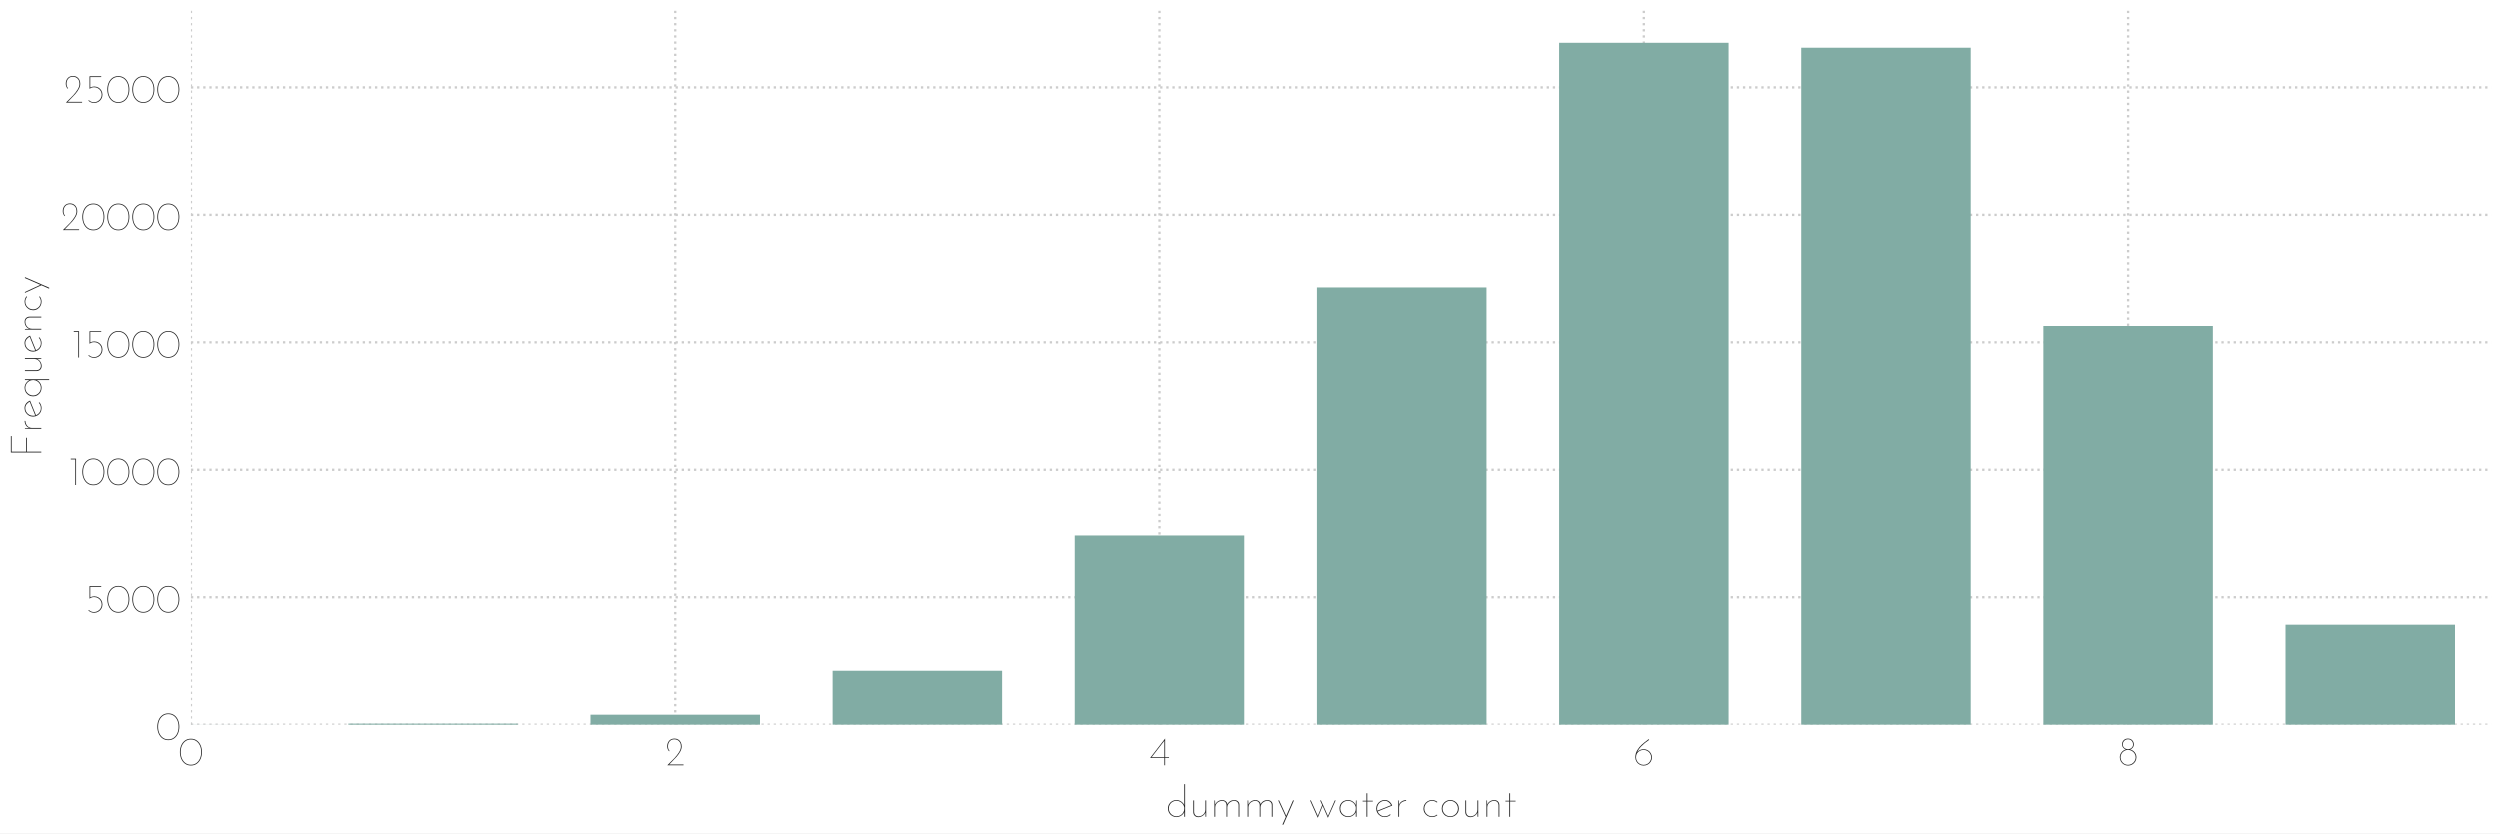
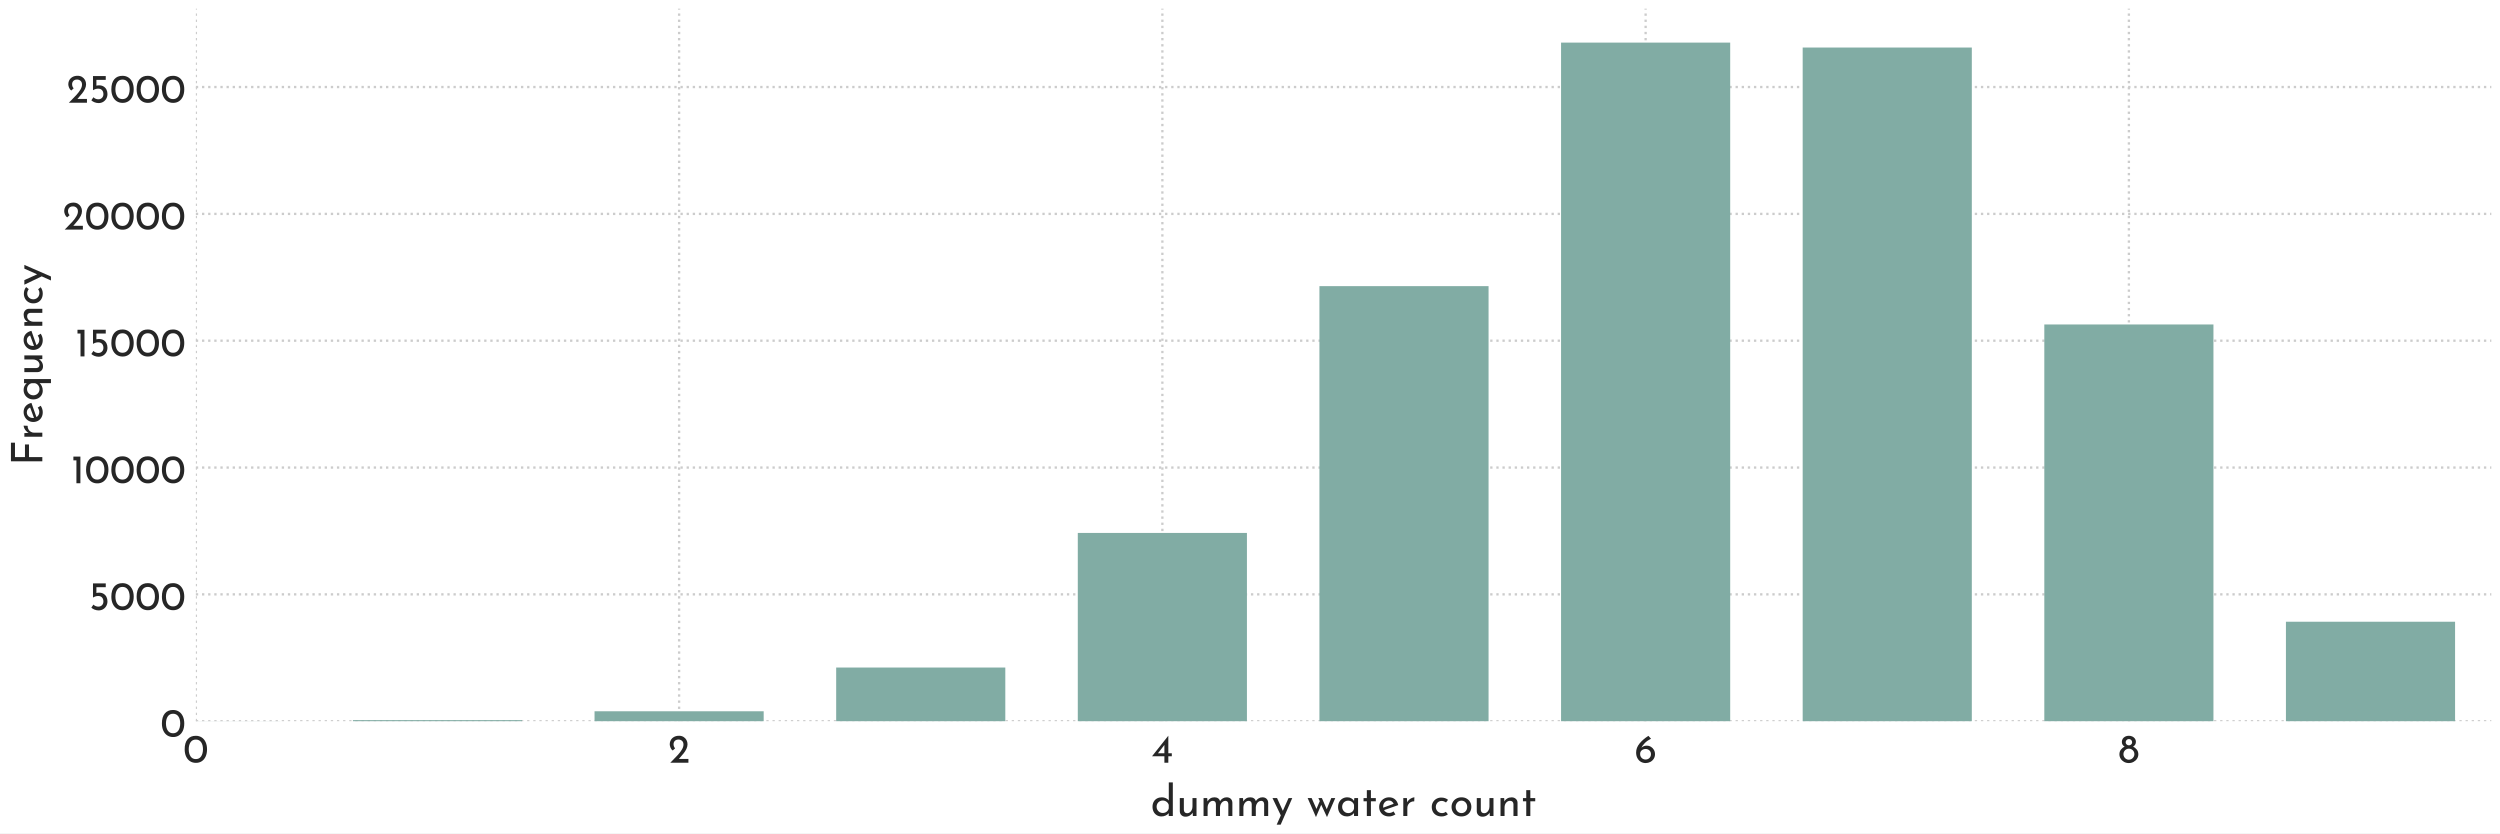
<svg xmlns="http://www.w3.org/2000/svg" xmlns:xlink="http://www.w3.org/1999/xlink" height="288pt" version="1.1" viewBox="0 0 864 288" width="864pt">
  <defs>
    <style type="text/css">
*{stroke-linecap:butt;stroke-linejoin:round;}
  </style>
  </defs>
  <g id="figure_1">
    <g id="patch_1">
      <path d="M 0 288  L 864 288  L 864 0  L 0 0  z " style="fill:#ffffff;" />
    </g>
    <g id="axes_1">
      <g id="patch_2">
-         <path d="M 65.992 250.444  L 861 250.444  L 861 3  L 65.992 3  z " style="fill:#ffffff;" />
+         <path d="M 67.689 249.252  L 861 249.252  L 861 3  L 67.689 3  z " style="fill:#ffffff;" />
      </g>
      <g id="matplotlib.axis_1">
        <g id="xtick_1">
          <g id="line2d_1">
-             <path clip-path="url(#p18c284325f)" d="M 65.992 250.444  L 65.992 3  " style="fill:none;stroke:#cccccc;stroke-dasharray:0.8,1.32;stroke-dashoffset:0;stroke-width:0.8;" />
+             <path clip-path="url(#pb345ed0840)" d="M 67.689 249.252  L 67.689 3  " style="fill:none;stroke:#cccccc;stroke-dasharray:0.8,1.32;stroke-dashoffset:0;stroke-width:0.8;" />
          </g>
          <g id="line2d_2" />
          <g id="text_1">
            <defs>
-               <path d="M 30.797 -0.594  Q 22.203 -0.594 16.047 4  Q 9.906 8.594 6.75 16.188  Q 3.594 23.797 3.594 32.594  Q 3.594 41.406 6.75 48.906  Q 9.906 56.406 16.047 60.953  Q 22.203 65.5 30.797 65.5  Q 39.406 65.5 45.594 60.953  Q 51.797 56.406 54.938 48.844  Q 58.094 41.297 58.094 32.594  Q 58.094 23.797 54.938 16.188  Q 51.797 8.594 45.594 4  Q 39.406 -0.594 30.797 -0.594  z M 30.797 1.297  Q 37.906 1.203 43.656 5  Q 49.406 8.797 52.75 15.891  Q 56.094 23 56.094 32.5  Q 56.094 42 52.75 49.047  Q 49.406 56.094 43.656 59.891  Q 37.906 63.703 30.797 63.594  Q 23.703 63.703 18 59.891  Q 12.297 56.094 8.938 49.047  Q 5.594 42 5.594 32.5  Q 5.594 23 8.938 15.891  Q 12.297 8.797 18 5  Q 23.703 1.203 30.797 1.297  z " id="JosefinSans-Thin-48" />
-             </defs>
-             <g style="fill:#262626;" transform="translate(61.67243 264.4721)scale(0.14 -0.14)">
-               <use xlink:href="#JosefinSans-Thin-48" />
+               <path d="M 31.203 -0.297  Q 23.094 -0.297 16.844 3.75  Q 10.594 7.797 7.094 15.391  Q 3.594 23 3.594 33.203  Q 3.594 49.5 10.938 58.047  Q 18.297 66.594 31.203 66.5  Q 39.297 66.5 45.547 62.5  Q 51.797 58.5 55.297 50.891  Q 58.797 43.297 58.797 33.203  Q 58.797 22.797 55.297 15.188  Q 51.797 7.594 45.547 3.594  Q 39.297 -0.406 31.203 -0.297  z M 31.094 9  Q 39.594 9 44.141 15.594  Q 48.703 22.203 48.797 33.406  Q 48.703 44.297 44.141 50.75  Q 39.594 57.203 31.094 57.203  Q 22.703 57.203 18.203 50.703  Q 13.703 44.203 13.594 33.203  Q 13.703 22.094 18.203 15.547  Q 22.703 9 31.094 9  z " id="JosefinSans-Regular-48" />
+             </defs>
+             <g style="fill:#262626;" transform="translate(63.32024 263.6019)scale(0.14 -0.14)">
+               <use xlink:href="#JosefinSans-Regular-48" />
            </g>
          </g>
        </g>
        <g id="xtick_2">
          <g id="line2d_3">
-             <path clip-path="url(#p18c284325f)" d="M 233.362 250.444  L 233.362 3  " style="fill:none;stroke:#cccccc;stroke-dasharray:0.8,1.32;stroke-dashoffset:0;stroke-width:0.8;" />
+             <path clip-path="url(#pb345ed0840)" d="M 234.702 249.252  L 234.702 3  " style="fill:none;stroke:#cccccc;stroke-dasharray:0.8,1.32;stroke-dashoffset:0;stroke-width:0.8;" />
          </g>
          <g id="line2d_4" />
          <g id="text_2">
            <defs>
-               <path d="M 45.297 1.906  L 45.297 0  L 5.297 0  Q 16.297 10.594 23.047 17.844  Q 29.797 25.094 34.297 32.438  Q 38.797 39.797 38.797 46.297  Q 38.797 52.594 36.344 56.547  Q 33.906 60.5 30.297 62.25  Q 26.703 64 23 64  Q 17 64 13.391 61.297  Q 9.797 58.594 8.344 54.688  Q 6.906 50.797 6.906 46.906  Q 6.906 39.703 10.797 35.5  L 9.594 34.406  Q 4.906 39.594 4.906 46.797  Q 4.906 55.094 9.75 60.5  Q 14.594 65.906 23.094 65.906  Q 28.297 65.906 32.344 63.406  Q 36.406 60.906 38.594 56.453  Q 40.797 52 40.797 46.406  Q 40.797 40.297 37.25 33.844  Q 33.703 27.406 28.641 21.594  Q 23.594 15.797 15.297 7.5  L 9.797 1.906  z " id="JosefinSans-Thin-50" />
-             </defs>
-             <g style="fill:#262626;" transform="translate(229.8902 264.4721)scale(0.14 -0.14)">
-               <use xlink:href="#JosefinSans-Thin-50" />
+               <path d="M 50.203 9.406  L 50.203 0  L 5.406 0  L 8.703 3.297  Q 18.906 13.5 24.594 19.797  Q 30.297 26.094 34.141 32.547  Q 38 39 38 44.797  Q 38 50.906 34.391 54.094  Q 30.797 57.297 25.594 57.297  Q 21.5 57.297 18.75 55.594  Q 16 53.906 14.75 51.297  Q 13.5 48.703 13.5 46.094  Q 13.5 39.703 17.406 35.594  L 11.5 30.203  Q 8.203 32.203 6.141 36.953  Q 4.094 41.703 4.094 45.906  Q 4.094 51.406 6.844 56.156  Q 9.594 60.906 14.797 63.75  Q 20 66.594 27.203 66.594  Q 33.297 66.594 38.047 63.75  Q 42.797 60.906 45.391 56.094  Q 48 51.297 48 45.594  Q 48 39.906 45.297 34.203  Q 42.594 28.5 38.641 23.5  Q 34.703 18.5 28.094 11.094  L 26.594 9.406  z " id="JosefinSans-Regular-50" />
+             </defs>
+             <g style="fill:#262626;" transform="translate(230.8865 263.6019)scale(0.14 -0.14)">
+               <use xlink:href="#JosefinSans-Regular-50" />
            </g>
          </g>
        </g>
        <g id="xtick_3">
          <g id="line2d_5">
-             <path clip-path="url(#p18c284325f)" d="M 400.732 250.444  L 400.732 3  " style="fill:none;stroke:#cccccc;stroke-dasharray:0.8,1.32;stroke-dashoffset:0;stroke-width:0.8;" />
+             <path clip-path="url(#pb345ed0840)" d="M 401.714 249.252  L 401.714 3  " style="fill:none;stroke:#cccccc;stroke-dasharray:0.8,1.32;stroke-dashoffset:0;stroke-width:0.8;" />
          </g>
          <g id="line2d_6" />
          <g id="text_3">
            <defs>
-               <path d="M 48.797 19.906  L 48.797 18.094  L 39.203 18.094  L 39.203 0  L 37.203 0  L 37.203 18.094  L 2.297 18.094  L 2.297 18.203  L 39.094 65.906  L 39.203 65.906  L 39.203 19.906  z M 37.203 19.906  L 37.203 60.5  L 5.797 19.906  z " id="JosefinSans-Thin-52" />
-             </defs>
-             <g style="fill:#262626;" transform="translate(397.1903 264.4721)scale(0.14 -0.14)">
-               <use xlink:href="#JosefinSans-Thin-52" />
+               <path d="M 50.094 23.406  L 50.094 15.906  L 41.5 15.906  L 41.5 0  L 31.797 0  L 31.797 15.906  L 1.297 15.906  L 1.297 16  L 41.406 66.594  L 41.5 66.594  L 41.5 23.406  z M 31.797 23.406  L 31.797 43.906  L 15.906 23.406  z " id="JosefinSans-Regular-52" />
+             </defs>
+             <g style="fill:#262626;" transform="translate(397.9628 263.6019)scale(0.14 -0.14)">
+               <use xlink:href="#JosefinSans-Regular-52" />
            </g>
          </g>
        </g>
        <g id="xtick_4">
          <g id="line2d_7">
-             <path clip-path="url(#p18c284325f)" d="M 568.102 250.444  L 568.102 3  " style="fill:none;stroke:#cccccc;stroke-dasharray:0.8,1.32;stroke-dashoffset:0;stroke-width:0.8;" />
+             <path clip-path="url(#pb345ed0840)" d="M 568.727 249.252  L 568.727 3  " style="fill:none;stroke:#cccccc;stroke-dasharray:0.8,1.32;stroke-dashoffset:0;stroke-width:0.8;" />
          </g>
          <g id="line2d_8" />
          <g id="text_4">
            <defs>
-               <path d="M 25.797 39.703  Q 31.297 39.703 35.938 36.953  Q 40.594 34.203 43.344 29.547  Q 46.094 24.906 46.094 19.406  Q 46.094 13.906 43.344 9.25  Q 40.594 4.594 35.844 1.891  Q 31.094 -0.797 25.5 -0.797  Q 19.906 -0.797 15.156 1.953  Q 10.406 4.703 7.656 9.391  Q 4.906 14.094 4.906 19.703  Q 4.906 29.094 9.703 37.094  Q 14.5 45.094 21.047 50.938  Q 27.594 56.797 37.906 64.406  L 39.203 62.703  Q 27.703 55 20.25 47.344  Q 12.797 39.703 9.906 32.703  Q 12.797 36.094 16.938 37.891  Q 21.094 39.703 25.797 39.703  z M 25.406 1  Q 30.5 1 34.797 3.453  Q 39.094 5.906 41.594 10.156  Q 44.094 14.406 44.094 19.406  Q 44.094 24.5 41.594 28.75  Q 39.094 33 34.797 35.453  Q 30.5 37.906 25.406 37.906  Q 20.297 37.906 16.047 35.656  Q 11.797 33.406 9.297 29.406  Q 6.797 25.406 6.797 20.203  L 6.797 19.406  Q 6.797 14.406 9.297 10.203  Q 11.797 6 16.047 3.5  Q 20.297 1 25.406 1  z " id="JosefinSans-Thin-54" />
-             </defs>
-             <g style="fill:#262626;" transform="translate(564.462 264.4721)scale(0.14 -0.14)">
-               <use xlink:href="#JosefinSans-Thin-54" />
+               <path d="M 30.594 42.203  Q 35.703 42.203 40.25 39.453  Q 44.797 36.703 47.594 31.891  Q 50.406 27.094 50.406 21.203  Q 50.406 14.703 47.203 9.703  Q 44 4.703 38.703 1.953  Q 33.406 -0.797 27.406 -0.797  Q 20.703 -0.797 15.344 2.391  Q 10 5.594 6.891 11.5  Q 3.797 17.406 3.797 25.297  Q 3.797 37.203 12.25 47.5  Q 20.703 57.797 34.094 66.406  L 40.594 59.297  Q 31.703 54.906 25.703 49.047  Q 19.703 43.203 16.906 37  Q 22.094 42.203 30.594 42.203  z M 27 7.906  Q 32.703 7.906 36.547 11.594  Q 40.406 15.297 40.406 21.203  Q 40.406 26.906 36.547 30.453  Q 32.703 34 27 34  Q 23.406 34 20.344 32.453  Q 17.297 30.906 15.5 28.25  Q 13.703 25.594 13.703 22.5  L 13.703 20.703  Q 13.703 17.297 15.5 14.344  Q 17.297 11.406 20.344 9.656  Q 23.406 7.906 27 7.906  z " id="JosefinSans-Regular-54" />
+             </defs>
+             <g style="fill:#262626;" transform="translate(564.9123 263.6019)scale(0.14 -0.14)">
+               <use xlink:href="#JosefinSans-Regular-54" />
            </g>
          </g>
        </g>
        <g id="xtick_5">
          <g id="line2d_9">
-             <path clip-path="url(#p18c284325f)" d="M 735.472 250.444  L 735.472 3  " style="fill:none;stroke:#cccccc;stroke-dasharray:0.8,1.32;stroke-dashoffset:0;stroke-width:0.8;" />
+             <path clip-path="url(#pb345ed0840)" d="M 735.74 249.252  L 735.74 3  " style="fill:none;stroke:#cccccc;stroke-dasharray:0.8,1.32;stroke-dashoffset:0;stroke-width:0.8;" />
          </g>
          <g id="line2d_10" />
          <g id="text_5">
            <defs>
-               <path d="M 4.906 19.594  Q 4.906 26.5 9.094 31.844  Q 13.297 37.203 19.797 39  Q 15.594 40.406 13 43.75  Q 10.406 47.094 10.406 51.203  Q 10.406 57.594 14.406 61.75  Q 18.406 65.906 25 65.906  Q 31.594 65.906 35.594 61.703  Q 39.594 57.5 39.594 51.094  Q 39.594 47 37.094 43.703  Q 34.594 40.406 30.594 39  Q 37.297 37.297 41.641 31.938  Q 46 26.594 46 19.594  Q 46 14.094 43.203 9.391  Q 40.406 4.703 35.656 1.953  Q 30.906 -0.797 25.297 -0.797  Q 19.703 -0.797 15.047 1.953  Q 10.406 4.703 7.656 9.391  Q 4.906 14.094 4.906 19.594  z M 12.297 51.094  Q 12.297 46.203 16.047 42.953  Q 19.797 39.703 25.203 39.703  Q 30.5 39.703 34.047 42.953  Q 37.594 46.203 37.594 51.094  Q 37.594 56.906 34.094 60.5  Q 30.594 64.094 25.203 64.094  Q 19.703 64.094 16 60.5  Q 12.297 56.906 12.297 51.094  z M 6.797 19.594  Q 6.797 14.703 9.25 10.391  Q 11.703 6.094 15.891 3.547  Q 20.094 1 25.094 1  Q 30.203 1 34.547 3.547  Q 38.906 6.094 41.453 10.391  Q 44 14.703 44 19.594  Q 44 24.594 41.453 28.797  Q 38.906 33 34.547 35.5  Q 30.203 38 25.094 38  Q 20.094 38 15.891 35.5  Q 11.703 33 9.25 28.797  Q 6.797 24.594 6.797 19.594  z " id="JosefinSans-Thin-56" />
-             </defs>
-             <g style="fill:#262626;" transform="translate(731.9164 264.4721)scale(0.14 -0.14)">
-               <use xlink:href="#JosefinSans-Thin-56" />
+               <path d="M 2.797 20.797  Q 2.797 27.703 6.594 32.547  Q 10.406 37.406 15.703 39.594  Q 12.406 41.703 10.594 44.547  Q 8.797 47.406 8.797 51.5  Q 8.797 55.797 11.047 59.25  Q 13.297 62.703 17.25 64.641  Q 21.203 66.594 26.094 66.594  Q 30.906 66.594 34.906 64.641  Q 38.906 62.703 41.203 59.344  Q 43.5 56 43.5 51.906  Q 43.5 47.594 41.703 44.75  Q 39.906 41.906 36.5 39.594  Q 41.906 37.297 45.703 32.438  Q 49.5 27.594 49.5 20.797  Q 49.5 15.094 46.391 10.141  Q 43.297 5.203 37.891 2.203  Q 32.5 -0.797 26 -0.797  Q 19.5 -0.797 14.203 2.141  Q 8.906 5.094 5.844 10.094  Q 2.797 15.094 2.797 20.797  z M 18.203 50.406  Q 18.203 47.297 20.641 45.094  Q 23.094 42.906 26.297 42.906  Q 29.5 42.906 31.844 45.094  Q 34.203 47.297 34.203 50.406  Q 34.203 53.906 31.891 56.203  Q 29.594 58.5 26.297 58.5  Q 23 58.5 20.594 56.203  Q 18.203 53.906 18.203 50.406  z M 12.703 21.203  Q 12.703 17.5 14.5 14.344  Q 16.297 11.203 19.344 9.297  Q 22.406 7.406 26 7.406  Q 29.703 7.406 32.844 9.297  Q 36 11.203 37.891 14.344  Q 39.797 17.5 39.797 21.203  Q 39.797 24.906 38 28  Q 36.203 31.094 33.047 32.938  Q 29.906 34.797 26.203 34.797  Q 22.594 34.797 19.5 33  Q 16.406 31.203 14.547 28.047  Q 12.703 24.906 12.703 21.203  z " id="JosefinSans-Regular-56" />
+             </defs>
+             <g style="fill:#262626;" transform="translate(732.0793 263.6019)scale(0.14 -0.14)">
+               <use xlink:href="#JosefinSans-Regular-56" />
            </g>
          </g>
        </g>
        <g id="text_6">
          <defs>
-             <path d="M 44.906 75.203  L 44.906 0  L 42.906 0  L 42.906 10.703  Q 40.5 5.594 35.641 2.5  Q 30.797 -0.594 24.906 -0.594  Q 19.594 -0.594 15.094 2  Q 10.594 4.594 8 9.094  Q 5.406 13.594 5.406 19  Q 5.406 24.703 8.047 29.203  Q 10.703 33.703 15.141 36.141  Q 19.594 38.594 25 38.594  Q 30.703 38.594 35.594 35.391  Q 40.5 32.203 42.906 27.094  L 42.906 75.203  z M 25.094 1.094  Q 29.906 1.094 34 3.391  Q 38.094 5.703 40.5 9.641  Q 42.906 13.594 42.906 18.406  L 42.906 21.703  Q 42.203 25.906 39.641 29.344  Q 37.094 32.797 33.297 34.844  Q 29.5 36.906 25.094 36.906  Q 20.203 36.906 16.141 34.656  Q 12.094 32.406 9.75 28.297  Q 7.406 24.203 7.406 19  Q 7.406 14.094 9.797 10  Q 12.203 5.906 16.25 3.5  Q 20.297 1.094 25.094 1.094  z " id="JosefinSans-Thin-100" />
-             <path d="M 39.297 37.797  L 39.297 0  L 37.594 0  L 37.406 9.906  Q 35.703 5.406 31.047 2.297  Q 26.406 -0.797 21.094 -0.797  Q 15.906 -0.797 12.75 2.344  Q 9.594 5.5 9.406 10.5  L 9.406 37.797  L 11.406 37.797  L 11.406 10.797  Q 11.594 6.5 14.188 3.844  Q 16.797 1.203 21.5 1  Q 25.594 1 29.188 2.953  Q 32.797 4.906 35.047 8.344  Q 37.297 11.797 37.297 16  L 37.297 37.797  z " id="JosefinSans-Thin-117" />
-             <path d="M 55.297 38.5  Q 60.5 38.5 63.703 35.547  Q 66.906 32.594 67.094 28.203  L 67.094 0  L 65.094 0  L 65.094 27.703  Q 64.906 31.406 62.344 34  Q 59.797 36.594 55.297 36.797  Q 51.203 36.797 47.594 34.891  Q 44 33 41.703 29.75  Q 39.406 26.5 39.203 22.5  L 39.203 0  L 37.297 0  L 37.297 27.703  Q 37.094 31.406 34.5 34  Q 31.906 36.594 27.406 36.797  Q 23.203 36.797 19.5 34.844  Q 15.797 32.906 13.594 29.5  Q 11.406 26.094 11.406 21.906  L 11.406 0  L 9.406 0  L 9.406 37.797  L 10.906 37.797  L 11.203 27.906  Q 13.203 32.797 17.641 35.641  Q 22.094 38.5 27.5 38.5  Q 32.094 38.5 35.547 35.703  Q 39 32.906 39.406 28.797  Q 41.5 33.406 45.75 35.953  Q 50 38.5 55.297 38.5  z " id="JosefinSans-Thin-109" />
-             <path d="M 39.703 37.797  L 15.406 -18.094  L 13 -18.094  L 20.906 -0.203  L 3.406 37.797  L 5.5 37.797  L 21.906 2.203  L 37.5 37.797  z " id="JosefinSans-Thin-121" />
-             <path id="JosefinSans-Thin-32" />
-             <path d="M 62.5 37.797  L 44.594 -2.297  L 32.5 25.203  L 21.297 -2.297  L 3.406 37.797  L 5.406 37.797  L 21.406 2  L 31.5 27.094  L 26.703 37.797  L 28.703 37.797  L 44.703 1.797  L 60.5 37.797  z " id="JosefinSans-Thin-119" />
-             <path d="M 44.797 37.797  L 44.797 0  L 42.906 0  L 42.906 10.797  Q 40.797 5.797 35.844 2.594  Q 30.906 -0.594 24.906 -0.594  Q 19.594 -0.594 15.094 2  Q 10.594 4.594 8 9.047  Q 5.406 13.5 5.406 18.906  Q 5.406 25 8.047 29.453  Q 10.703 33.906 15.203 36.25  Q 19.703 38.594 25.203 38.594  Q 31 38.594 35.797 35.344  Q 40.594 32.094 42.906 26.906  L 43.297 37.797  z M 25.094 1.094  Q 30 1.094 34.047 3.297  Q 38.094 5.5 40.5 9.391  Q 42.906 13.297 42.906 18.094  L 42.906 22.203  Q 41.703 28.406 36.641 32.656  Q 31.594 36.906 25.094 36.906  Q 20.203 36.906 16.141 34.703  Q 12.094 32.5 9.75 28.391  Q 7.406 24.297 7.406 19  Q 7.406 14.094 9.797 10  Q 12.203 5.906 16.25 3.5  Q 20.297 1.094 25.094 1.094  z " id="JosefinSans-Thin-97" />
-             <path d="M 15.297 54.297  L 15.297 37  L 27.906 37  L 27.906 35.297  L 15.297 35.297  L 15.297 0  L 13.297 0  L 13.297 35.297  L 4.5 35.297  L 4.5 37  L 13.297 37  L 13.297 54.297  z " id="JosefinSans-Thin-116" />
-             <path d="M 25.094 1.094  Q 28.594 1.094 31.75 2.344  Q 34.906 3.594 37.297 5.906  L 38.594 4.5  Q 35.797 2.094 32.344 0.75  Q 28.906 -0.594 25.094 -0.594  Q 19.594 -0.594 15.094 2  Q 10.594 4.594 8 9.094  Q 5.406 13.594 5.406 19  Q 5.406 24.406 8.047 28.906  Q 10.703 33.406 15.203 36.047  Q 19.703 38.703 25.094 38.703  Q 31.094 38.703 35.547 35.203  Q 40 31.703 42.297 25.906  L 8.703 12.297  Q 10.703 7.406 15 4.25  Q 19.297 1.094 25.094 1.094  z M 25 36.906  Q 20.203 36.906 16.141 34.5  Q 12.094 32.094 9.75 28  Q 7.406 23.906 7.406 19  Q 7.406 16.203 8.094 14  L 39.797 26.797  Q 37.5 31.297 33.641 34.094  Q 29.797 36.906 25 36.906  z " id="JosefinSans-Thin-101" />
-             <path d="M 11.203 27.594  Q 13 32.594 17.547 35.5  Q 22.094 38.406 27.703 38.5  L 27.594 36.703  Q 23.203 36.5 19.5 34.594  Q 15.797 32.703 13.594 29.344  Q 11.406 26 11.406 21.797  L 11.406 0  L 9.406 0  L 9.406 37.797  L 10.906 37.797  L 11.203 27.594  z " id="JosefinSans-Thin-114" />
-             <path d="M 37.5 3.703  Q 32.094 -0.594 25.094 -0.594  Q 19.703 -0.594 15.203 2  Q 10.703 4.594 8.047 9.047  Q 5.406 13.5 5.406 18.906  Q 5.406 24.297 8.047 28.797  Q 10.703 33.297 15.203 35.938  Q 19.703 38.594 25 38.594  Q 28.594 38.594 31.797 37.438  Q 35 36.297 37.5 34.203  L 36.406 32.797  Q 31.094 36.906 25.094 36.906  Q 20.203 36.906 16.141 34.453  Q 12.094 32 9.75 27.891  Q 7.406 23.797 7.406 18.906  Q 7.406 14.094 9.75 10  Q 12.094 5.906 16.141 3.5  Q 20.203 1.094 25.094 1.094  Q 31.297 1.094 36.297 5  L 37.5 3.703  z " id="JosefinSans-Thin-99" />
-             <path d="M 5.406 19  Q 5.406 24.406 8.047 28.906  Q 10.703 33.406 15.203 36.047  Q 19.703 38.703 25.094 38.703  Q 30.5 38.703 35.047 36.047  Q 39.594 33.406 42.25 28.906  Q 44.906 24.406 44.906 19  Q 44.906 13.594 42.25 9.094  Q 39.594 4.594 35.047 2  Q 30.5 -0.594 25.094 -0.594  Q 19.703 -0.594 15.141 1.953  Q 10.594 4.5 8 9  Q 5.406 13.5 5.406 19  z M 7.406 19  Q 7.406 14.094 9.75 10  Q 12.094 5.906 16.141 3.5  Q 20.203 1.094 25.094 1.094  Q 29.906 1.094 33.953 3.5  Q 38 5.906 40.391 10  Q 42.797 14.094 42.797 19  Q 42.797 23.797 40.391 27.938  Q 38 32.094 33.953 34.5  Q 29.906 36.906 25.094 36.906  Q 20.203 36.906 16.094 34.344  Q 12 31.797 9.703 27.641  Q 7.406 23.5 7.406 19  z " id="JosefinSans-Thin-111" />
-             <path d="M 27.594 38.5  Q 32.797 38.5 35.938 35.391  Q 39.094 32.297 39.297 27.297  L 39.297 0  L 37.297 0  L 37.297 27.094  Q 37.094 31.297 34.547 33.938  Q 32 36.594 27.406 36.797  Q 23.203 36.797 19.547 34.891  Q 15.906 33 13.656 29.594  Q 11.406 26.203 11.406 21.906  L 11.406 0  L 9.406 0  L 9.406 37.797  L 10.906 37.797  L 11.203 27.703  Q 13 32.703 17.5 35.594  Q 22 38.5 27.594 38.5  z " id="JosefinSans-Thin-110" />
+             <path d="M 51.297 77.5  L 51.297 0  L 41.906 0  L 41.906 6.5  Q 38.906 3 34.547 1  Q 30.203 -1 25 -1  Q 19.203 -1 14.5 1.797  Q 9.797 4.594 7.141 9.641  Q 4.5 14.703 4.5 21.297  Q 4.5 28 7.297 32.953  Q 10.094 37.906 15 40.5  Q 19.906 43.094 26.094 43.094  Q 30.797 43.094 35.141 41.141  Q 39.5 39.203 42 35.797  L 42 77.5  z M 27.906 7  Q 33.297 7 37.047 9.891  Q 40.797 12.797 41.906 17.703  L 41.906 25.5  Q 40.703 30 36.797 32.844  Q 32.906 35.703 27.906 35.703  Q 24.094 35.703 20.891 33.844  Q 17.703 32 15.797 28.75  Q 13.906 25.5 13.906 21.406  Q 13.906 17.406 15.797 14.094  Q 17.703 10.797 20.891 8.891  Q 24.094 7 27.906 7  z " id="JosefinSans-Regular-100" />
+             <path d="M 46.594 41.406  L 46.594 0  L 38.203 0  L 37.594 7.906  Q 35.5 3.703 31.094 1.047  Q 26.703 -1.594 21.297 -1.594  Q 15.594 -1.594 11.938 1.844  Q 8.297 5.297 8.094 10.797  L 8.094 41.406  L 17.406 41.406  L 17.406 14.094  Q 17.594 10.594 19.438 8.547  Q 21.297 6.5 25 6.406  Q 28.406 6.406 31.203 8.453  Q 34 10.5 35.641 14.094  Q 37.297 17.703 37.297 22.094  L 37.297 41.406  z " id="JosefinSans-Regular-117" />
+             <path d="M 61.203 43.094  Q 67.203 43.094 70.75 39.688  Q 74.297 36.297 74.5 30.703  L 74.5 0  L 65.203 0  L 65.203 27.297  Q 64.906 34.594 58.594 35  Q 55 35 52.141 32.844  Q 49.297 30.703 47.688 27.203  Q 46.094 23.703 46 19.703  L 46 0  L 36.594 0  L 36.594 27.297  Q 36.297 34.594 29.797 35  Q 26.297 35 23.438 32.844  Q 20.594 30.703 19 27.141  Q 17.406 23.594 17.406 19.594  L 17.406 0  L 8.094 0  L 8.094 41.406  L 16.5 41.406  L 17.203 33.594  Q 19.594 38.094 23.75 40.594  Q 27.906 43.094 33.203 43.094  Q 38.203 43.094 41.594 40.75  Q 45 38.406 46 34.297  Q 48.594 38.406 52.594 40.75  Q 56.594 43.094 61.203 43.094  z " id="JosefinSans-Regular-109" />
+             <path d="M 47.5 41.406  L 20.797 -19.906  L 11.594 -19.906  L 21.094 1.406  L 1.906 41.406  L 12.406 41.406  L 25.797 11.906  L 38.906 41.406  z " id="JosefinSans-Regular-121" />
+             <path id="JosefinSans-Regular-32" />
+             <path d="M 65.594 41.406  L 46.5 -2.5  L 33.203 25.906  L 21.094 -2.5  L 1.906 41.406  L 11.094 41.406  L 22.203 16.297  L 29.906 34.297  L 26.594 41.406  L 34.703 41.406  L 45.906 15.703  L 56.406 41.406  z " id="JosefinSans-Regular-119" />
+             <path d="M 50.594 41.406  L 50.594 0  L 41.297 0  L 41.297 6.797  Q 39.094 3.906 34.891 1.453  Q 30.703 -1 25.406 -1  Q 19.5 -1 14.75 1.547  Q 10 4.094 7.25 9  Q 4.5 13.906 4.5 20.703  Q 4.5 27.5 7.344 32.547  Q 10.203 37.594 15.047 40.344  Q 19.906 43.094 25.797 43.094  Q 31.094 43.094 35 40.797  Q 38.906 38.5 41.297 34.797  L 42 41.406  z M 27.906 6.703  Q 33 6.703 36.641 9.547  Q 40.297 12.406 41.297 17.297  L 41.297 25.5  Q 40.094 29.906 36.297 32.656  Q 32.5 35.406 27.594 35.406  Q 23.906 35.406 20.75 33.594  Q 17.594 31.797 15.75 28.547  Q 13.906 25.297 13.906 21.203  Q 13.906 17.203 15.797 13.891  Q 17.703 10.594 20.891 8.641  Q 24.094 6.703 27.906 6.703  z " id="JosefinSans-Regular-97" />
+             <path d="M 21.5 59.594  L 21.5 41.297  L 32.797 41.297  L 32.797 33.906  L 21.5 33.906  L 21.5 0  L 12.094 0  L 12.094 33.906  L 4.5 33.906  L 4.5 41.297  L 12.094 41.297  L 12.094 59.594  z " id="JosefinSans-Regular-116" />
+             <path d="M 27.5 7  Q 32.703 7 37.594 10.594  L 41.906 3.703  Q 38.594 1.5 34.75 0.25  Q 30.906 -1 27.297 -1  Q 20.406 -1 15.25 1.844  Q 10.094 4.703 7.297 9.703  Q 4.5 14.703 4.5 21  Q 4.5 27.094 7.547 32.141  Q 10.594 37.203 15.891 40.141  Q 21.203 43.094 27.5 43.094  Q 35.594 43.094 41.047 38.344  Q 46.5 33.594 48.5 25.094  L 15.703 13.594  Q 17.5 10.5 20.547 8.75  Q 23.594 7 27.5 7  z M 26.797 35.703  Q 21.094 35.703 17.391 31.703  Q 13.703 27.703 13.703 21.5  Q 13.703 20 13.797 19.203  L 37.906 28.094  Q 36.406 31.5 33.656 33.594  Q 30.906 35.703 26.797 35.703  z " id="JosefinSans-Regular-101" />
+             <path d="M 17.094 31.594  Q 18.703 35 21.641 37.594  Q 24.594 40.203 27.891 41.594  Q 31.203 43 33.703 43.094  L 33.297 33.797  Q 28.797 34 25.141 32  Q 21.5 30 19.453 26.453  Q 17.406 22.906 17.406 18.906  L 17.406 0  L 8.094 0  L 8.094 41.406  L 16.406 41.406  L 17.094 31.594  z " id="JosefinSans-Regular-114" />
+             <path d="M 41.703 3.906  Q 38.906 1.594 35.047 0.297  Q 31.203 -1 27.203 -1  Q 20.5 -1 15.344 1.703  Q 10.203 4.406 7.344 9.344  Q 4.5 14.297 4.5 20.797  Q 4.5 27.203 7.5 32.141  Q 10.5 37.094 15.5 39.797  Q 20.5 42.5 26.297 42.5  Q 35.797 42.5 42 37.297  L 37.297 31.203  Q 35.297 32.703 32.688 33.75  Q 30.094 34.797 27.094 34.797  Q 23.406 34.797 20.344 32.938  Q 17.297 31.094 15.547 27.891  Q 13.797 24.703 13.797 20.797  Q 13.797 16.906 15.641 13.703  Q 17.5 10.5 20.703 8.594  Q 23.906 6.703 28 6.703  Q 33.094 6.703 36.906 9.703  L 41.703 3.906  z " id="JosefinSans-Regular-99" />
+             <path d="M 4.5 21.094  Q 4.5 27.203 7.453 32.25  Q 10.406 37.297 15.656 40.188  Q 20.906 43.094 27.5 43.094  Q 34.094 43.094 39.25 40.188  Q 44.406 37.297 47.25 32.297  Q 50.094 27.297 50.094 21.094  Q 50.094 14.906 47.25 9.844  Q 44.406 4.797 39.203 1.891  Q 34 -1 27.297 -1  Q 20.797 -1 15.594 1.75  Q 10.406 4.5 7.453 9.5  Q 4.5 14.5 4.5 21.094  z M 13.906 21  Q 13.906 17.094 15.656 13.797  Q 17.406 10.5 20.453 8.594  Q 23.5 6.703 27.203 6.703  Q 33 6.703 36.797 10.797  Q 40.594 14.906 40.594 21  Q 40.594 27.094 36.797 31.25  Q 33 35.406 27.203 35.406  Q 23.406 35.406 20.406 33.453  Q 17.406 31.5 15.656 28.203  Q 13.906 24.906 13.906 21  z " id="JosefinSans-Regular-111" />
+             <path d="M 33.797 43  Q 39.594 43 43.391 39.547  Q 47.203 36.094 47.297 30.594  L 47.297 0  L 37.906 0  L 37.906 27.406  Q 37.703 30.906 35.797 32.906  Q 33.906 34.906 30.094 35  Q 24.594 35 21 30.594  Q 17.406 26.203 17.406 19.406  L 17.406 0  L 8.094 0  L 8.094 41.406  L 16.5 41.406  L 17.094 33.406  Q 19.297 37.906 23.688 40.453  Q 28.094 43 33.797 43  z " id="JosefinSans-Regular-110" />
          </defs>
-           <g style="fill:#262626;" transform="translate(402.843 282.2857)scale(0.15 -0.15)">
-             <use xlink:href="#JosefinSans-Thin-100" />
-             <use x="54.3" xlink:href="#JosefinSans-Thin-117" />
-             <use x="103" xlink:href="#JosefinSans-Thin-109" />
-             <use x="179.5" xlink:href="#JosefinSans-Thin-109" />
-             <use x="256" xlink:href="#JosefinSans-Thin-121" />
-             <use x="299.1" xlink:href="#JosefinSans-Thin-32" />
-             <use x="329.2" xlink:href="#JosefinSans-Thin-119" />
-             <use x="395.1" xlink:href="#JosefinSans-Thin-97" />
-             <use x="449.3" xlink:href="#JosefinSans-Thin-116" />
-             <use x="479.7" xlink:href="#JosefinSans-Thin-101" />
-             <use x="526.4" xlink:href="#JosefinSans-Thin-114" />
-             <use x="558.5" xlink:href="#JosefinSans-Thin-32" />
-             <use x="588.6" xlink:href="#JosefinSans-Thin-99" />
-             <use x="630.6" xlink:href="#JosefinSans-Thin-111" />
-             <use x="680.9" xlink:href="#JosefinSans-Thin-117" />
-             <use x="729.6" xlink:href="#JosefinSans-Thin-110" />
-             <use x="778.3" xlink:href="#JosefinSans-Thin-116" />
+           <g style="fill:#262626;" transform="translate(397.6329 282.0138)scale(0.15 -0.15)">
+             <use xlink:href="#JosefinSans-Regular-100" />
+             <use x="59.3" xlink:href="#JosefinSans-Regular-117" />
+             <use x="114" xlink:href="#JosefinSans-Regular-109" />
+             <use x="196.5" xlink:href="#JosefinSans-Regular-109" />
+             <use x="279" xlink:href="#JosefinSans-Regular-121" />
+             <use x="328.4" xlink:href="#JosefinSans-Regular-32" />
+             <use x="360" xlink:href="#JosefinSans-Regular-119" />
+             <use x="427.5" xlink:href="#JosefinSans-Regular-97" />
+             <use x="486.2" xlink:href="#JosefinSans-Regular-116" />
+             <use x="522.2" xlink:href="#JosefinSans-Regular-101" />
+             <use x="574.2" xlink:href="#JosefinSans-Regular-114" />
+             <use x="611.8" xlink:href="#JosefinSans-Regular-32" />
+             <use x="643.4" xlink:href="#JosefinSans-Regular-99" />
+             <use x="689" xlink:href="#JosefinSans-Regular-111" />
+             <use x="743.5" xlink:href="#JosefinSans-Regular-117" />
+             <use x="798.2" xlink:href="#JosefinSans-Regular-110" />
+             <use x="853.5" xlink:href="#JosefinSans-Regular-116" />
          </g>
        </g>
      </g>
      <g id="matplotlib.axis_2">
        <g id="ytick_1">
          <g id="line2d_11">
-             <path clip-path="url(#p18c284325f)" d="M 65.992 250.444  L 861 250.444  " style="fill:none;stroke:#cccccc;stroke-dasharray:0.8,1.32;stroke-dashoffset:0;stroke-width:0.8;" />
+             <path clip-path="url(#pb345ed0840)" d="M 67.689 249.252  L 861 249.252  " style="fill:none;stroke:#cccccc;stroke-dasharray:0.8,1.32;stroke-dashoffset:0;stroke-width:0.8;" />
          </g>
          <g id="line2d_12" />
          <g id="text_7">
-             <g style="fill:#262626;" transform="translate(53.85321 255.7079)scale(0.14 -0.14)">
-               <use xlink:href="#JosefinSans-Thin-48" />
+             <g style="fill:#262626;" transform="translate(55.4518 254.6769)scale(0.14 -0.14)">
+               <use xlink:href="#JosefinSans-Regular-48" />
            </g>
          </g>
        </g>
        <g id="ytick_2">
          <g id="line2d_13">
-             <path clip-path="url(#p18c284325f)" d="M 65.992 206.398  L 861 206.398  " style="fill:none;stroke:#cccccc;stroke-dasharray:0.8,1.32;stroke-dashoffset:0;stroke-width:0.8;" />
+             <path clip-path="url(#pb345ed0840)" d="M 67.689 205.419  L 861 205.419  " style="fill:none;stroke:#cccccc;stroke-dasharray:0.8,1.32;stroke-dashoffset:0;stroke-width:0.8;" />
          </g>
          <g id="line2d_14" />
          <g id="text_8">
            <defs>
-               <path d="M 25.703 39.797  Q 31.406 39.797 36.047 37.094  Q 40.703 34.406 43.344 29.797  Q 46 25.203 46 19.594  Q 46 14.094 43.25 9.391  Q 40.5 4.703 35.75 1.953  Q 31 -0.797 25.406 -0.797  Q 21.406 -0.797 17.656 0.703  Q 13.906 2.203 11.094 4.906  L 12.406 6.203  Q 14.797 3.703 18.094 2.344  Q 21.406 1 25.094 1  Q 30.203 1 34.547 3.547  Q 38.906 6.094 41.453 10.391  Q 44 14.703 44 19.594  Q 44 24.594 41.547 28.844  Q 39.094 33.094 34.797 35.547  Q 30.5 38 25.297 38  Q 22 38 19.047 36.891  Q 16.094 35.797 14.094 34  L 14 34  L 14 65.094  L 42.906 65.094  L 42.906 63.203  L 15.906 63.203  L 15.906 37.5  Q 17.797 38.5 20.5 39.141  Q 23.203 39.797 25.703 39.797  z " id="JosefinSans-Thin-53" />
-             </defs>
-             <g style="fill:#262626;" transform="translate(28.97477 211.6625)scale(0.14 -0.14)">
-               <use xlink:href="#JosefinSans-Thin-53" />
-               <use x="54.3" xlink:href="#JosefinSans-Thin-48" />
-               <use x="116" xlink:href="#JosefinSans-Thin-48" />
-               <use x="177.7" xlink:href="#JosefinSans-Thin-48" />
+               <path d="M 25.703 43  Q 32.203 43 36.844 40.094  Q 41.5 37.203 43.891 32.344  Q 46.297 27.5 46.297 21.5  Q 46.297 15.297 43.438 10.188  Q 40.594 5.094 35.641 2.141  Q 30.703 -0.797 24.5 -0.797  Q 19.406 -0.797 14.5 1.094  Q 9.594 3 6.5 6  L 11.703 13.594  Q 13.703 11.297 17 9.891  Q 20.297 8.5 23.703 8.5  Q 29.203 8.5 32.75 12.047  Q 36.297 15.594 36.297 21.203  Q 36.297 27.297 32.938 31.047  Q 29.594 34.797 23.406 34.797  Q 20.094 34.797 17.047 33.844  Q 14 32.906 10.703 31  L 10.594 31  L 10.594 65.797  L 42.094 65.797  L 42.094 56.5  L 19 56.5  L 19 42.203  Q 22.203 43 25.703 43  z " id="JosefinSans-Regular-53" />
+             </defs>
+             <g style="fill:#262626;" transform="translate(30.65649 210.8437)scale(0.14 -0.14)">
+               <use xlink:href="#JosefinSans-Regular-53" />
+               <use x="52.3" xlink:href="#JosefinSans-Regular-48" />
+               <use x="114.7" xlink:href="#JosefinSans-Regular-48" />
+               <use x="177.1" xlink:href="#JosefinSans-Regular-48" />
            </g>
          </g>
        </g>
        <g id="ytick_3">
          <g id="line2d_15">
-             <path clip-path="url(#p18c284325f)" d="M 65.992 162.353  L 861 162.353  " style="fill:none;stroke:#cccccc;stroke-dasharray:0.8,1.32;stroke-dashoffset:0;stroke-width:0.8;" />
+             <path clip-path="url(#pb345ed0840)" d="M 67.689 161.585  L 861 161.585  " style="fill:none;stroke:#cccccc;stroke-dasharray:0.8,1.32;stroke-dashoffset:0;stroke-width:0.8;" />
          </g>
          <g id="line2d_16" />
          <g id="text_9">
            <defs>
-               <path d="M 19 65.094  L 19 0  L 17 0  L 17 63.094  L 5.906 63.094  L 5.906 65.094  z " id="JosefinSans-Thin-49" />
-             </defs>
-             <g style="fill:#262626;" transform="translate(23.62633 167.6171)scale(0.14 -0.14)">
-               <use xlink:href="#JosefinSans-Thin-49" />
-               <use x="30.8" xlink:href="#JosefinSans-Thin-48" />
-               <use x="92.5" xlink:href="#JosefinSans-Thin-48" />
-               <use x="154.2" xlink:href="#JosefinSans-Thin-48" />
-               <use x="215.9" xlink:href="#JosefinSans-Thin-48" />
+               <path d="M 22.594 65.797  L 22.594 0  L 12.797 0  L 12.797 56.5  L 5.297 56.5  L 5.297 65.797  z " id="JosefinSans-Regular-49" />
+             </defs>
+             <g style="fill:#262626;" transform="translate(24.62118 167.0104)scale(0.14 -0.14)">
+               <use xlink:href="#JosefinSans-Regular-49" />
+               <use x="33" xlink:href="#JosefinSans-Regular-48" />
+               <use x="95.4" xlink:href="#JosefinSans-Regular-48" />
+               <use x="157.8" xlink:href="#JosefinSans-Regular-48" />
+               <use x="220.2" xlink:href="#JosefinSans-Regular-48" />
            </g>
          </g>
        </g>
        <g id="ytick_4">
          <g id="line2d_17">
-             <path clip-path="url(#p18c284325f)" d="M 65.992 118.308  L 861 118.308  " style="fill:none;stroke:#cccccc;stroke-dasharray:0.8,1.32;stroke-dashoffset:0;stroke-width:0.8;" />
+             <path clip-path="url(#pb345ed0840)" d="M 67.689 117.752  L 861 117.752  " style="fill:none;stroke:#cccccc;stroke-dasharray:0.8,1.32;stroke-dashoffset:0;stroke-width:0.8;" />
          </g>
          <g id="line2d_18" />
          <g id="text_10">
-             <g style="fill:#262626;" transform="translate(24.66321 123.5717)scale(0.14 -0.14)">
-               <use xlink:href="#JosefinSans-Thin-49" />
-               <use x="30.8" xlink:href="#JosefinSans-Thin-53" />
-               <use x="85.1" xlink:href="#JosefinSans-Thin-48" />
-               <use x="146.8" xlink:href="#JosefinSans-Thin-48" />
-               <use x="208.5" xlink:href="#JosefinSans-Thin-48" />
+             <g style="fill:#262626;" transform="translate(26.03649 123.1772)scale(0.14 -0.14)">
+               <use xlink:href="#JosefinSans-Regular-49" />
+               <use x="33" xlink:href="#JosefinSans-Regular-53" />
+               <use x="85.3" xlink:href="#JosefinSans-Regular-48" />
+               <use x="147.7" xlink:href="#JosefinSans-Regular-48" />
+               <use x="210.1" xlink:href="#JosefinSans-Regular-48" />
            </g>
          </g>
        </g>
        <g id="ytick_5">
          <g id="line2d_19">
-             <path clip-path="url(#p18c284325f)" d="M 65.992 74.262  L 861 74.262  " style="fill:none;stroke:#cccccc;stroke-dasharray:0.8,1.32;stroke-dashoffset:0;stroke-width:0.8;" />
+             <path clip-path="url(#pb345ed0840)" d="M 67.689 73.919  L 861 73.919  " style="fill:none;stroke:#cccccc;stroke-dasharray:0.8,1.32;stroke-dashoffset:0;stroke-width:0.8;" />
          </g>
          <g id="line2d_20" />
          <g id="text_11">
-             <g style="fill:#262626;" transform="translate(20.99477 79.52636)scale(0.14 -0.14)">
-               <use xlink:href="#JosefinSans-Thin-50" />
-               <use x="49.6" xlink:href="#JosefinSans-Thin-48" />
-               <use x="111.3" xlink:href="#JosefinSans-Thin-48" />
-               <use x="173" xlink:href="#JosefinSans-Thin-48" />
-               <use x="234.7" xlink:href="#JosefinSans-Thin-48" />
+             <g style="fill:#262626;" transform="translate(21.61118 79.34394)scale(0.14 -0.14)">
+               <use xlink:href="#JosefinSans-Regular-50" />
+               <use x="54.5" xlink:href="#JosefinSans-Regular-48" />
+               <use x="116.9" xlink:href="#JosefinSans-Regular-48" />
+               <use x="179.3" xlink:href="#JosefinSans-Regular-48" />
+               <use x="241.7" xlink:href="#JosefinSans-Regular-48" />
            </g>
          </g>
        </g>
        <g id="ytick_6">
          <g id="line2d_21">
-             <path clip-path="url(#p18c284325f)" d="M 65.992 30.217  L 861 30.217  " style="fill:none;stroke:#cccccc;stroke-dasharray:0.8,1.32;stroke-dashoffset:0;stroke-width:0.8;" />
+             <path clip-path="url(#pb345ed0840)" d="M 67.689 30.086  L 861 30.086  " style="fill:none;stroke:#cccccc;stroke-dasharray:0.8,1.32;stroke-dashoffset:0;stroke-width:0.8;" />
          </g>
          <g id="line2d_22" />
          <g id="text_12">
-             <g style="fill:#262626;" transform="translate(22.03165 35.48098)scale(0.14 -0.14)">
-               <use xlink:href="#JosefinSans-Thin-50" />
-               <use x="49.6" xlink:href="#JosefinSans-Thin-53" />
-               <use x="103.9" xlink:href="#JosefinSans-Thin-48" />
-               <use x="165.6" xlink:href="#JosefinSans-Thin-48" />
-               <use x="227.3" xlink:href="#JosefinSans-Thin-48" />
+             <g style="fill:#262626;" transform="translate(23.02649 35.51068)scale(0.14 -0.14)">
+               <use xlink:href="#JosefinSans-Regular-50" />
+               <use x="54.5" xlink:href="#JosefinSans-Regular-53" />
+               <use x="106.8" xlink:href="#JosefinSans-Regular-48" />
+               <use x="169.2" xlink:href="#JosefinSans-Regular-48" />
+               <use x="231.6" xlink:href="#JosefinSans-Regular-48" />
            </g>
          </g>
        </g>
        <g id="text_13">
          <defs>
-             <path d="M 49.797 70.203  L 49.797 68.297  L 13.906 68.297  L 13.906 35.297  L 45.906 35.297  L 45.906 33.406  L 13.906 33.406  L 13.906 0  L 11.906 0  L 11.906 70.203  z " id="JosefinSans-Thin-70" />
-             <path d="M 44.906 37.797  L 44.906 -18.094  L 42.906 -18.094  L 42.906 10.797  Q 40.703 5.703 35.797 2.547  Q 30.906 -0.594 24.906 -0.594  Q 19.594 -0.594 15.094 2  Q 10.594 4.594 8 9.047  Q 5.406 13.5 5.406 18.906  Q 5.406 24.406 8 28.906  Q 10.594 33.406 15.141 36  Q 19.703 38.594 25.094 38.594  Q 30.703 38.594 35.547 35.391  Q 40.406 32.203 42.906 27.297  L 42.906 37.797  z M 25.094 1.094  Q 29.797 1.094 33.797 3.344  Q 37.797 5.594 40.25 9.5  Q 42.703 13.406 42.906 18  L 42.906 19.203  Q 42.906 24 40.453 28.047  Q 38 32.094 33.953 34.5  Q 29.906 36.906 25.094 36.906  Q 20.297 36.906 16.25 34.5  Q 12.203 32.094 9.797 27.938  Q 7.406 23.797 7.406 18.906  Q 7.406 14.094 9.797 10  Q 12.203 5.906 16.25 3.5  Q 20.297 1.094 25.094 1.094  z " id="JosefinSans-Thin-113" />
+             <path d="M 53.297 72.297  L 53.297 63  L 20.094 63  L 20.094 40  L 49.203 40  L 49.203 30.703  L 20.094 30.703  L 20.094 0  L 10.406 0  L 10.406 72.297  z " id="JosefinSans-Regular-70" />
+             <path d="M 51.297 42.094  L 51.297 -19.906  L 42 -19.906  L 42 6.203  Q 39.406 3 34.797 1  Q 30.203 -1 24.703 -1  Q 19.094 -1 14.5 1.703  Q 9.906 4.406 7.203 9.344  Q 4.5 14.297 4.5 20.797  Q 4.5 27.297 7.453 32.391  Q 10.406 37.5 15.344 40.297  Q 20.297 43.094 26.297 43.094  Q 31.203 43.094 35.203 41.141  Q 39.203 39.203 41.906 35.797  L 41.906 42.094  z M 41.906 24.297  Q 40.797 29.203 37 32.203  Q 33.203 35.203 27.906 35.203  Q 24.094 35.203 20.891 33.297  Q 17.703 31.406 15.797 28.047  Q 13.906 24.703 13.906 20.703  Q 13.906 16.703 15.797 13.453  Q 17.703 10.203 20.891 8.344  Q 24.094 6.5 27.906 6.5  Q 33.203 6.5 37.094 9.547  Q 41 12.594 41.906 17.297  z " id="JosefinSans-Regular-113" />
          </defs>
-           <g style="fill:#262626;" transform="translate(14.28071 158.1763)rotate(-90)scale(0.15 -0.15)">
-             <use xlink:href="#JosefinSans-Thin-70" />
-             <use x="57.1" xlink:href="#JosefinSans-Thin-114" />
-             <use x="89.2" xlink:href="#JosefinSans-Thin-101" />
-             <use x="135.9" xlink:href="#JosefinSans-Thin-113" />
-             <use x="190.2" xlink:href="#JosefinSans-Thin-117" />
-             <use x="238.9" xlink:href="#JosefinSans-Thin-101" />
-             <use x="285.6" xlink:href="#JosefinSans-Thin-110" />
-             <use x="334.3" xlink:href="#JosefinSans-Thin-99" />
-             <use x="376.3" xlink:href="#JosefinSans-Thin-121" />
+           <g style="fill:#262626;" transform="translate(14.62524 160.9859)rotate(-90)scale(0.15 -0.15)">
+             <use xlink:href="#JosefinSans-Regular-70" />
+             <use x="58.9" xlink:href="#JosefinSans-Regular-114" />
+             <use x="96.5" xlink:href="#JosefinSans-Regular-101" />
+             <use x="148.5" xlink:href="#JosefinSans-Regular-113" />
+             <use x="207.8" xlink:href="#JosefinSans-Regular-117" />
+             <use x="262.5" xlink:href="#JosefinSans-Regular-101" />
+             <use x="314.5" xlink:href="#JosefinSans-Regular-110" />
+             <use x="369.8" xlink:href="#JosefinSans-Regular-99" />
+             <use x="415.4" xlink:href="#JosefinSans-Regular-121" />
          </g>
        </g>
      </g>
      <g id="patch_3">
-         <path clip-path="url(#p18c284325f)" d="M 36.702 250.444  L 95.281 250.444  L 95.281 250.426  L 36.702 250.426  z " style="fill:#81aca4;" />
+         <path clip-path="url(#pb345ed0840)" d="M 38.461 249.252  L 96.916 249.252  L 96.916 249.234  L 38.461 249.234  z " style="fill:#81aca4;" />
      </g>
      <g id="patch_4">
-         <path clip-path="url(#p18c284325f)" d="M 120.387 250.444  L 178.966 250.444  L 178.966 250.074  L 120.387 250.074  z " style="fill:#81aca4;" />
+         <path clip-path="url(#pb345ed0840)" d="M 121.968 249.252  L 180.422 249.252  L 180.422 248.884  L 121.968 248.884  z " style="fill:#81aca4;" />
      </g>
      <g id="patch_5">
-         <path clip-path="url(#p18c284325f)" d="M 204.072 250.444  L 262.652 250.444  L 262.652 246.991  L 204.072 246.991  z " style="fill:#81aca4;" />
+         <path clip-path="url(#pb345ed0840)" d="M 205.474 249.252  L 263.929 249.252  L 263.929 245.815  L 205.474 245.815  z " style="fill:#81aca4;" />
      </g>
      <g id="patch_6">
-         <path clip-path="url(#p18c284325f)" d="M 287.757 250.444  L 346.337 250.444  L 346.337 231.795  L 287.757 231.795  z " style="fill:#81aca4;" />
+         <path clip-path="url(#pb345ed0840)" d="M 288.981 249.252  L 347.435 249.252  L 347.435 230.693  L 288.981 230.693  z " style="fill:#81aca4;" />
      </g>
      <g id="patch_7">
-         <path clip-path="url(#p18c284325f)" d="M 371.442 250.444  L 430.022 250.444  L 430.022 185.054  L 371.442 185.054  z " style="fill:#81aca4;" />
+         <path clip-path="url(#pb345ed0840)" d="M 372.487 249.252  L 430.942 249.252  L 430.942 184.177  L 372.487 184.177  z " style="fill:#81aca4;" />
      </g>
      <g id="patch_8">
-         <path clip-path="url(#p18c284325f)" d="M 455.127 250.444  L 513.707 250.444  L 513.707 99.342  L 455.127 99.342  z " style="fill:#81aca4;" />
+         <path clip-path="url(#pb345ed0840)" d="M 455.994 249.252  L 514.448 249.252  L 514.448 98.878  L 455.994 98.878  z " style="fill:#81aca4;" />
      </g>
      <g id="patch_9">
-         <path clip-path="url(#p18c284325f)" d="M 538.812 250.444  L 597.392 250.444  L 597.392 14.783  L 538.812 14.783  z " style="fill:#81aca4;" />
+         <path clip-path="url(#pb345ed0840)" d="M 539.5 249.252  L 597.955 249.252  L 597.955 14.727  L 539.5 14.727  z " style="fill:#81aca4;" />
      </g>
      <g id="patch_10">
-         <path clip-path="url(#p18c284325f)" d="M 622.497 250.444  L 681.077 250.444  L 681.077 16.501  L 622.497 16.501  z " style="fill:#81aca4;" />
+         <path clip-path="url(#pb345ed0840)" d="M 623.006 249.252  L 681.461 249.252  L 681.461 16.436  L 623.006 16.436  z " style="fill:#81aca4;" />
      </g>
      <g id="patch_11">
-         <path clip-path="url(#p18c284325f)" d="M 706.182 250.444  L 764.762 250.444  L 764.762 112.67  L 706.182 112.67  z " style="fill:#81aca4;" />
+         <path clip-path="url(#pb345ed0840)" d="M 706.513 249.252  L 764.967 249.252  L 764.967 112.142  L 706.513 112.142  z " style="fill:#81aca4;" />
      </g>
      <g id="patch_12">
-         <path clip-path="url(#p18c284325f)" d="M 789.867 250.444  L 848.447 250.444  L 848.447 215.894  L 789.867 215.894  z " style="fill:#81aca4;" />
+         <path clip-path="url(#pb345ed0840)" d="M 790.019 249.252  L 848.474 249.252  L 848.474 214.869  L 790.019 214.869  z " style="fill:#81aca4;" />
      </g>
    </g>
  </g>
  <defs>
-     <clipPath id="p18c284325f">
-       <rect height="247.443" width="795.008" x="65.992" y="3" />
+     <clipPath id="pb345ed0840">
+       <rect height="246.252" width="793.311" x="67.689" y="3" />
    </clipPath>
  </defs>
</svg>
